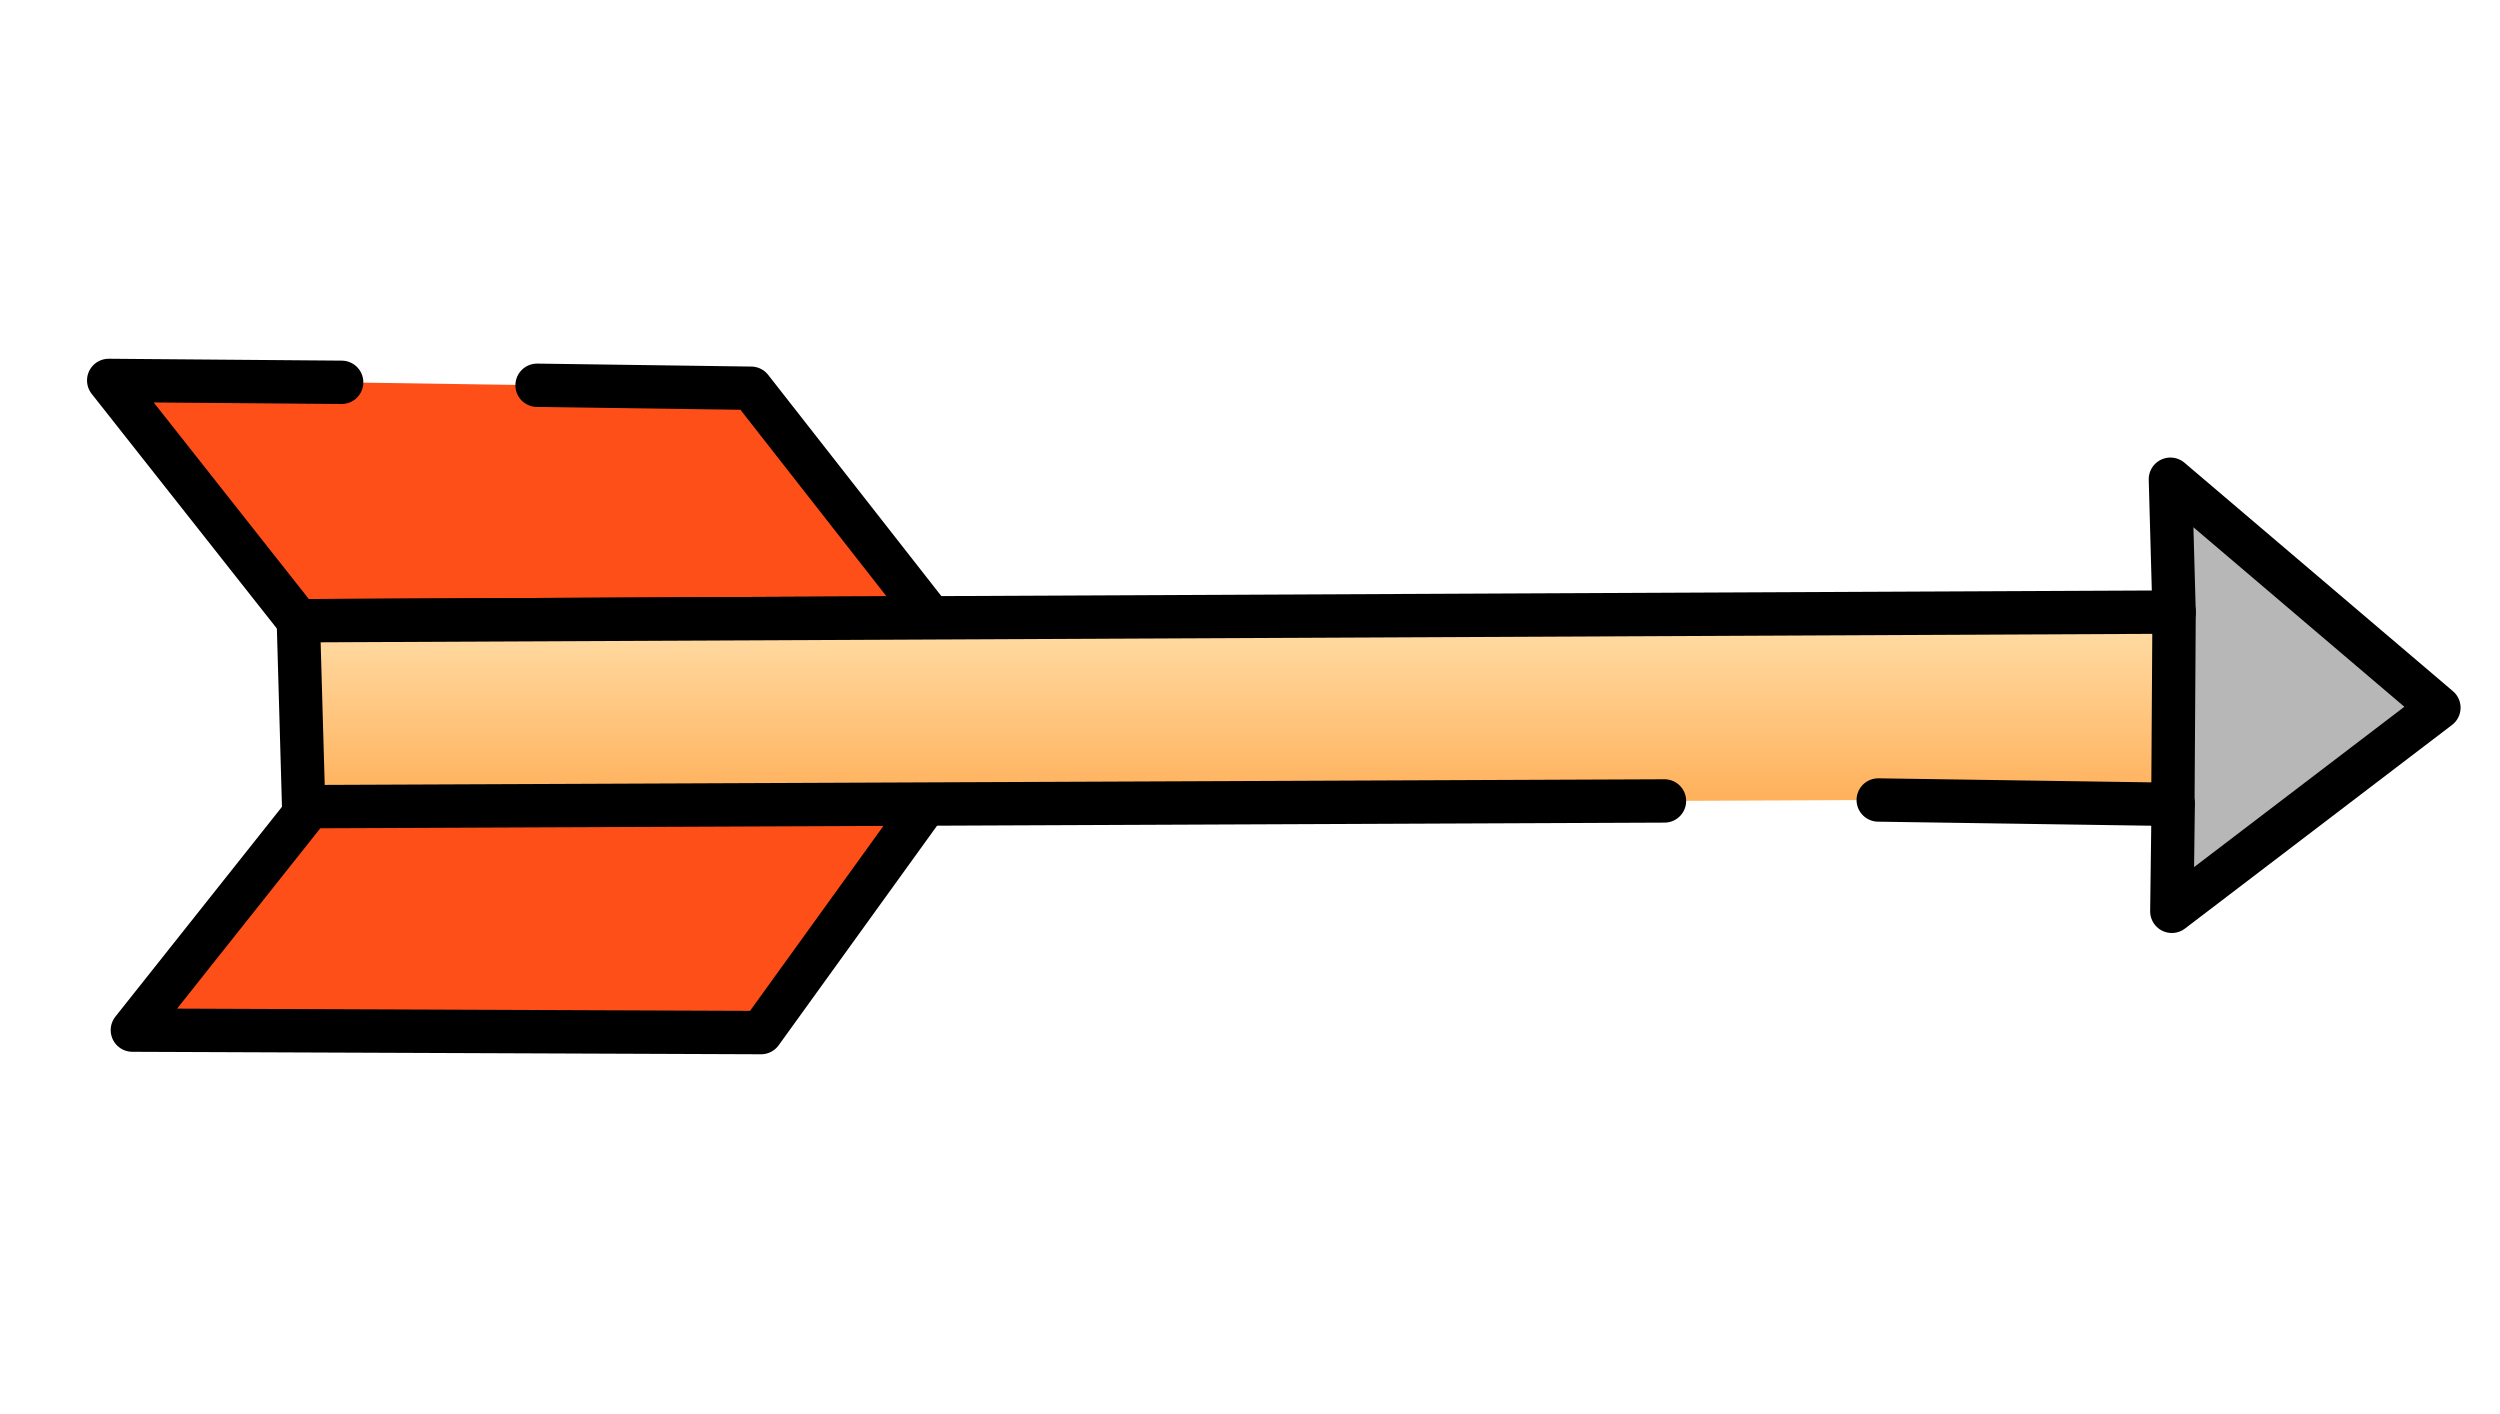
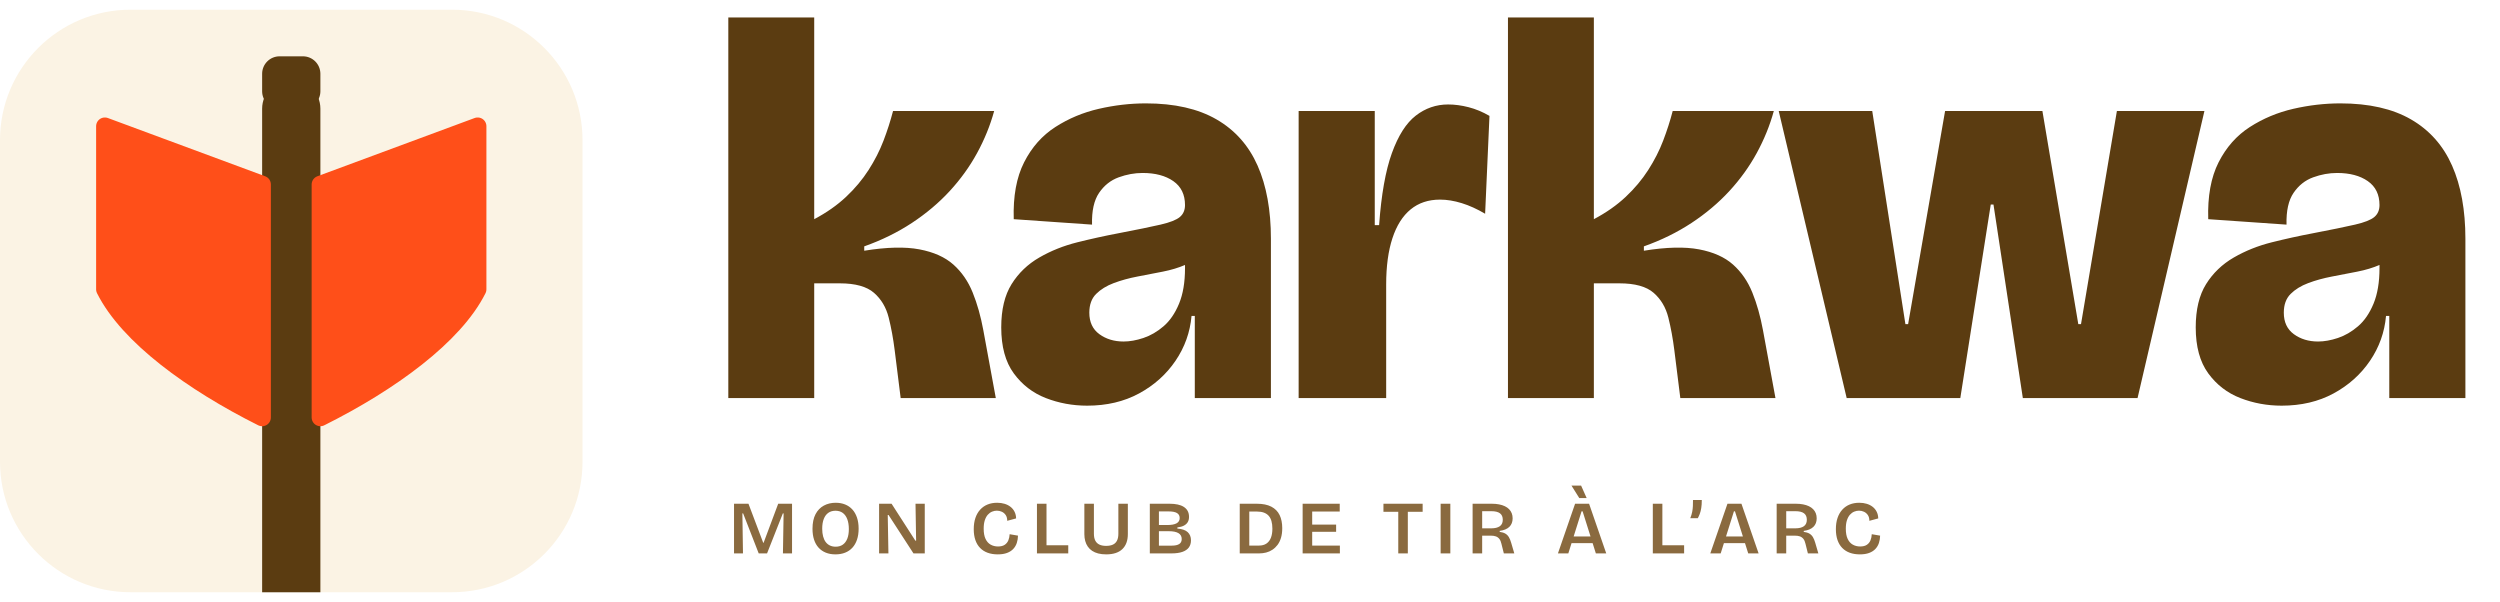
- <svg xmlns="http://www.w3.org/2000/svg" width="100%" height="100%" viewBox="0 0 115 65" version="1.1" xml:space="preserve" style="fill-rule:evenodd;clip-rule:evenodd;stroke-linecap:round;stroke-linejoin:round;stroke-miterlimit:1.5;">
-   <g transform="matrix(1,0,0,1,-220,-5.66214e-15)">
-     <g id="Plan-de-travail2" transform="matrix(0.569468,0,0,0.331027,93.2165,-0.54791)">
-       <rect x="222.635" y="1.655" width="201.943" height="196.358" style="fill:none;" />
-       <g transform="matrix(4.06774e-16,4.24282,-2.46632,7.19676e-16,500.74,-324.717)">
-         <path d="M89.542,95.171L89.639,88.161L97.158,82.275L97.254,102.99L89.383,109.201L89.445,101.571" style="fill:rgb(255,79,25);stroke:black;stroke-width:1.42px;" />
-         <path d="M103.343,102.615L110.662,108.426L110.743,87.834L103.258,82.435" style="fill:rgb(255,79,25);stroke:black;stroke-width:1.42px;" />
-         <path d="M103.242,41.584L106.771,41.629L100.102,32.882L92.619,41.676L96.97,41.555" style="fill:rgb(183,183,183);stroke:black;stroke-width:1.42px;" />
-         <path d="M103.125,51.245L103.268,41.595L96.97,41.555L97.254,102.99L103.344,102.816L103.156,58.246" style="fill:url(#_Linear1);stroke:black;stroke-width:1.42px;" />
-       </g>
+ <svg xmlns="http://www.w3.org/2000/svg" width="1030" height="248" viewBox="0 0 515 124" role="img" aria-label="Karkwa, mon club de tir à l’arc">
+   <g transform="translate(0 2) scale(1.2)">
+     <clipPath id="kw">
+       <rect width="100" height="100" rx="22.4" />
+     </clipPath>
+     <g clip-path="url(#kw)">
+       <rect width="100" height="100" fill="#FBF3E4" />
+       <rect x="45" y="12" width="10" height="100" rx="5" fill="#5B3C11" />
+       <path d="M45 70 C33 64, 22 56, 18 48 L18 20 L45 30 Z" fill="#FF4F19" stroke="#FF4F19" stroke-width="3" stroke-linejoin="round" />
+       <path d="M55 70 C67 64, 78 56, 82 48 L82 20 L55 30 Z" fill="#FF4F19" stroke="#FF4F19" stroke-width="3" stroke-linejoin="round" />
+       <rect x="45" y="8" width="10" height="9" rx="3" fill="#5B3C11" />
    </g>
  </g>
-   <defs>
-     <linearGradient id="_Linear1" x1="0" y1="0" x2="1" y2="0" gradientUnits="userSpaceOnUse" gradientTransform="matrix(6.37378,0,0,61.4344,96.9699,72.2724)">
-       <stop offset="0" style="stop-color:rgb(255,223,170);stop-opacity:1" />
-       <stop offset="1" style="stop-color:rgb(255,175,88);stop-opacity:1" />
-     </linearGradient>
-   </defs>
+   <path d="M150.032 82.0V3.6H167.728V45.152Q171.536 43.136 174.28 40.56Q177.024 37.984 178.928 35.016Q180.832 32.048 182.008 28.968Q183.184 25.888 183.968 22.864H204.8Q203.568 27.344 201.272 31.544Q198.976 35.744 195.616 39.384Q192.256 43.024 187.832 45.936Q183.408 48.848 178.032 50.752V51.648Q184.976 50.528 189.4 51.368Q193.824 52.208 196.4 54.504Q198.976 56.8 200.376 60.272Q201.776 63.744 202.56 68.0L205.136 82.0H185.536L184.304 72.144Q183.856 68.56 183.072 65.424Q182.288 62.288 180.048 60.328Q177.808 58.368 172.992 58.368H167.728V82.0ZM223.952 83.568Q219.472 83.568 215.44 82.0Q211.408 80.432 208.832 76.904Q206.256 73.376 206.256 67.44Q206.256 61.952 208.384 58.536Q210.512 55.12 214.096 53.048Q217.68 50.976 221.936 49.912Q226.192 48.848 230.336 48.064Q236.16 46.944 239.072 46.272Q241.984 45.6 243.048 44.704Q244.112 43.808 244.112 42.24Q244.112 38.992 241.704 37.312Q239.296 35.632 235.376 35.632Q232.912 35.632 230.448 36.528Q227.984 37.424 226.416 39.72Q224.848 42.016 224.96 46.272L208.832 45.152Q208.608 38.096 210.96 33.448Q213.312 28.8 217.4 26.168Q221.488 23.536 226.36 22.416Q231.232 21.296 236.048 21.296Q244.896 21.296 250.608 24.6Q256.32 27.904 259.064 34.12Q261.808 40.336 261.808 49.184V59.712Q261.808 63.408 261.808 67.16Q261.808 70.912 261.808 74.608Q261.808 78.304 261.808 82.0H246.128Q246.128 77.968 246.128 73.824Q246.128 69.68 246.128 65.088H245.456Q245.008 70.128 242.152 74.328Q239.296 78.528 234.648 81.048Q230.0 83.568 223.952 83.568ZM231.456 70.352Q233.36 70.352 235.544 69.624Q237.728 68.896 239.688 67.216Q241.648 65.536 242.88 62.568Q244.112 59.6 244.112 55.232V52.544L247.136 52.208Q246.24 53.664 244.168 54.56Q242.096 55.456 239.52 55.96Q236.944 56.464 234.312 56.968Q231.68 57.472 229.44 58.312Q227.2 59.152 225.8 60.552Q224.4 61.952 224.4 64.416Q224.4 67.328 226.472 68.84Q228.544 70.352 231.456 70.352ZM267.52 82.0V49.856V22.864H283.2V46.384H284.096Q284.768 36.976 286.728 31.544Q288.688 26.112 291.656 23.816Q294.624 21.52 298.32 21.52Q300.336 21.52 302.52 22.08Q304.704 22.64 306.832 23.872L305.936 44.032Q303.472 42.576 301.12 41.848Q298.768 41.12 296.64 41.12Q293.056 41.12 290.592 43.136Q288.128 45.152 286.84 49.072Q285.552 52.992 285.552 58.592V82.0ZM310.64 82.0V3.6H328.336V45.152Q332.144 43.136 334.888 40.56Q337.632 37.984 339.536 35.016Q341.44 32.048 342.616 28.968Q343.792 25.888 344.576 22.864H365.408Q364.176 27.344 361.88 31.544Q359.584 35.744 356.224 39.384Q352.864 43.024 348.44 45.936Q344.016 48.848 338.64 50.752V51.648Q345.584 50.528 350.008 51.368Q354.432 52.208 357.008 54.504Q359.584 56.8 360.984 60.272Q362.384 63.744 363.168 68.0L365.744 82.0H346.144L344.912 72.144Q344.464 68.56 343.68 65.424Q342.896 62.288 340.656 60.328Q338.416 58.368 333.6 58.368H328.336V82.0ZM380.416 82.0 366.416 22.864H385.68L392.512 66.768H393.072L400.688 22.864H420.736L428.128 66.768H428.688L436.08 22.864H454.112L440.336 82.0H416.704L410.656 42.128H410.096L403.824 82.0ZM470.016 83.568Q465.536 83.568 461.504 82.0Q457.472 80.432 454.896 76.904Q452.32 73.376 452.32 67.44Q452.32 61.952 454.448 58.536Q456.576 55.12 460.16 53.048Q463.744 50.976 468.0 49.912Q472.256 48.848 476.4 48.064Q482.224 46.944 485.136 46.272Q488.048 45.6 489.112 44.704Q490.176 43.808 490.176 42.24Q490.176 38.992 487.768 37.312Q485.36 35.632 481.44 35.632Q478.976 35.632 476.512 36.528Q474.048 37.424 472.48 39.72Q470.912 42.016 471.024 46.272L454.896 45.152Q454.672 38.096 457.024 33.448Q459.376 28.8 463.464 26.168Q467.552 23.536 472.424 22.416Q477.296 21.296 482.112 21.296Q490.96 21.296 496.672 24.6Q502.384 27.904 505.128 34.12Q507.872 40.336 507.872 49.184V59.712Q507.872 63.408 507.872 67.16Q507.872 70.912 507.872 74.608Q507.872 78.304 507.872 82.0H492.192Q492.192 77.968 492.192 73.824Q492.192 69.68 492.192 65.088H491.52Q491.072 70.128 488.216 74.328Q485.36 78.528 480.712 81.048Q476.064 83.568 470.016 83.568ZM477.52 70.352Q479.424 70.352 481.608 69.624Q483.792 68.896 485.752 67.216Q487.712 65.536 488.944 62.568Q490.176 59.6 490.176 55.232V52.544L493.2 52.208Q492.304 53.664 490.232 54.56Q488.16 55.456 485.584 55.96Q483.008 56.464 480.376 56.968Q477.744 57.472 475.504 58.312Q473.264 59.152 471.864 60.552Q470.464 61.952 470.464 64.416Q470.464 67.328 472.536 68.84Q474.608 70.352 477.52 70.352Z" fill="#5B3C11" />
+   <path d="M151.209 114.0V103.77H154.185L157.223 111.814H157.3L160.308 103.77H163.16V114.0H161.284L161.423 105.754H161.268L158.013 114.0H156.293L153.084 105.754H152.929L153.054 114.0ZM172.103 114.201Q170.987 114.201 170.111 113.845Q169.236 113.489 168.623 112.814Q168.011 112.14 167.693 111.163Q167.375 110.187 167.375 108.931Q167.375 107.118 167.995 105.932Q168.615 104.746 169.701 104.157Q170.786 103.569 172.149 103.569Q173.219 103.569 174.087 103.917Q174.955 104.266 175.575 104.94Q176.195 105.614 176.536 106.614Q176.877 107.614 176.877 108.9Q176.877 110.187 176.544 111.171Q176.21 112.156 175.59 112.83Q174.97 113.504 174.087 113.853Q173.203 114.201 172.103 114.201ZM172.149 112.621Q173.018 112.621 173.622 112.194Q174.226 111.768 174.544 110.962Q174.862 110.156 174.862 108.993Q174.862 107.8 174.536 106.947Q174.211 106.095 173.599 105.653Q172.987 105.212 172.103 105.212Q171.25 105.212 170.638 105.638Q170.026 106.064 169.701 106.893Q169.375 107.722 169.375 108.916Q169.375 109.815 169.561 110.505Q169.747 111.195 170.096 111.66Q170.445 112.124 170.964 112.373Q171.483 112.621 172.149 112.621ZM181.093 114.0V103.77H183.666L188.564 111.38H188.719L188.595 103.77H190.501V114.0H188.176L183.046 106.095H182.875L183.015 114.0ZM205.536 114.201Q204.374 114.201 203.459 113.868Q202.545 113.535 201.902 112.876Q201.258 112.218 200.925 111.249Q200.592 110.28 200.592 109.009Q200.592 107.707 200.933 106.7Q201.274 105.692 201.917 104.987Q202.56 104.281 203.444 103.925Q204.327 103.569 205.412 103.569Q206.249 103.569 206.955 103.785Q207.66 104.002 208.187 104.421Q208.714 104.84 209.008 105.444Q209.303 106.049 209.319 106.793L207.489 107.288Q207.489 106.576 207.187 106.118Q206.885 105.661 206.397 105.428Q205.909 105.196 205.35 105.196Q204.855 105.196 204.366 105.398Q203.878 105.599 203.49 106.033Q203.103 106.467 202.87 107.172Q202.638 107.877 202.638 108.9Q202.638 110.203 203.018 111.008Q203.398 111.814 204.072 112.194Q204.746 112.574 205.599 112.574Q206.466 112.574 206.978 112.225Q207.489 111.876 207.722 111.303Q207.954 110.73 207.986 110.047L209.706 110.342Q209.69 111.148 209.458 111.853Q209.225 112.558 208.729 113.085Q208.233 113.612 207.443 113.907Q206.653 114.201 205.536 114.201ZM213.612 114.0V103.77H215.581V114.0ZM214.077 114.0V112.326H220.06V114.0ZM227.872 114.201Q226.957 114.201 226.237 114.016Q225.516 113.829 224.981 113.473Q224.446 113.117 224.09 112.605Q223.733 112.094 223.555 111.442Q223.377 110.791 223.377 110.032V103.77H225.345V109.954Q225.345 110.807 225.624 111.357Q225.903 111.907 226.462 112.179Q227.019 112.45 227.856 112.45Q228.709 112.45 229.267 112.186Q229.825 111.923 230.104 111.365Q230.383 110.807 230.383 109.954V103.77H232.336V110.032Q232.336 112.016 231.212 113.109Q230.088 114.201 227.872 114.201ZM236.862 114.0V103.77H240.954Q241.868 103.77 242.597 103.925Q243.326 104.08 243.852 104.413Q244.379 104.746 244.659 105.258Q244.938 105.769 244.938 106.483Q244.938 107.087 244.69 107.529Q244.441 107.971 243.922 108.257Q243.403 108.544 242.535 108.653V108.885Q243.992 108.993 244.666 109.621Q245.34 110.249 245.34 111.303Q245.34 112.186 244.899 112.783Q244.457 113.38 243.566 113.69Q242.674 114.0 241.326 114.0ZM238.737 112.403H241.357Q242.411 112.403 242.923 112.07Q243.434 111.737 243.434 111.04Q243.434 110.234 242.767 109.831Q242.101 109.427 240.752 109.427H238.737ZM238.737 108.156H240.427Q241.744 108.156 242.38 107.8Q243.016 107.444 243.016 106.715Q243.016 106.017 242.457 105.684Q241.899 105.351 240.768 105.351H238.737ZM256.346 114.0V112.388H259.353Q260.283 112.388 260.895 111.97Q261.507 111.551 261.809 110.776Q262.111 110.001 262.111 108.916Q262.111 108.001 261.918 107.335Q261.724 106.668 261.337 106.242Q260.949 105.816 260.36 105.599Q259.771 105.382 258.981 105.382H256.346V103.77H258.918Q260.732 103.77 261.894 104.374Q263.057 104.979 263.6 106.103Q264.142 107.227 264.142 108.808Q264.142 109.924 263.886 110.784Q263.63 111.644 263.173 112.249Q262.716 112.853 262.119 113.248Q261.522 113.644 260.825 113.822Q260.127 114.0 259.399 114.0ZM255.385 114.0V103.77H257.353V114.0ZM268.343 114.0V103.77H270.311V114.0ZM269.614 114.0V112.388H276.015V114.0ZM269.614 109.552V108.064H275.24V109.552ZM269.614 105.382V103.77H275.984V105.382ZM288.043 114.0V103.77H290.012V114.0ZM284.99 105.428V103.77H293.065V105.428ZM296.77 114.0V103.77H298.769V114.0ZM303.357 114.0V103.77H307.325Q308.131 103.77 308.805 103.902Q309.48 104.034 309.999 104.281Q310.518 104.529 310.875 104.894Q311.231 105.258 311.417 105.731Q311.603 106.204 311.603 106.777Q311.603 107.32 311.433 107.761Q311.262 108.203 310.929 108.529Q310.596 108.854 310.1 109.063Q309.603 109.272 308.937 109.365V109.567Q309.65 109.66 310.1 109.923Q310.549 110.187 310.828 110.652Q311.107 111.117 311.309 111.83L311.944 114.0H309.79L309.294 112.016Q309.154 111.38 308.867 111.016Q308.581 110.652 308.147 110.497Q307.713 110.342 307.093 110.342H305.326V114.0ZM305.326 108.838H307.186Q308.348 108.838 308.96 108.404Q309.573 107.971 309.573 107.072Q309.573 106.172 308.991 105.739Q308.41 105.305 307.216 105.305H305.326ZM320.934 114.0 324.468 103.77H327.351L330.885 114.0H328.746L326.018 105.335H325.801L323.073 114.0ZM322.825 111.892V110.513H329.273V111.892ZM325.336 102.608 323.724 100.034H325.708L326.855 102.608ZM340.48 114.0V103.77H342.448V114.0ZM340.945 114.0V112.326H346.928V114.0ZM348.199 106.746Q348.478 106.033 348.594 105.436Q348.71 104.84 348.733 104.243Q348.757 103.646 348.757 102.995H350.57Q350.57 103.972 350.454 104.677Q350.338 105.382 350.144 105.886Q349.95 106.389 349.749 106.746ZM352.322 114.0 355.856 103.77H358.738L362.272 114.0H360.134L357.406 105.335H357.189L354.461 114.0ZM354.213 111.892V110.513H360.661V111.892ZM365.993 114.0V103.77H369.961Q370.767 103.77 371.441 103.902Q372.115 104.034 372.634 104.281Q373.154 104.529 373.51 104.894Q373.867 105.258 374.053 105.731Q374.238 106.204 374.238 106.777Q374.238 107.32 374.068 107.761Q373.897 108.203 373.564 108.529Q373.231 108.854 372.735 109.063Q372.239 109.272 371.572 109.365V109.567Q372.286 109.66 372.735 109.923Q373.185 110.187 373.464 110.652Q373.743 111.117 373.944 111.83L374.579 114.0H372.425L371.929 112.016Q371.789 111.38 371.503 111.016Q371.216 110.652 370.782 110.497Q370.348 110.342 369.728 110.342H367.961V114.0ZM367.961 108.838H369.821Q370.983 108.838 371.596 108.404Q372.208 107.971 372.208 107.072Q372.208 106.172 371.627 105.739Q371.046 105.305 369.852 105.305H367.961ZM383.135 114.201Q381.973 114.201 381.058 113.868Q380.144 113.535 379.501 112.876Q378.857 112.218 378.524 111.249Q378.191 110.28 378.191 109.009Q378.191 107.707 378.532 106.7Q378.873 105.692 379.516 104.987Q380.159 104.281 381.043 103.925Q381.926 103.569 383.012 103.569Q383.849 103.569 384.554 103.785Q385.259 104.002 385.786 104.421Q386.313 104.84 386.607 105.444Q386.902 106.049 386.917 106.793L385.089 107.288Q385.089 106.576 384.786 106.118Q384.484 105.661 383.996 105.428Q383.507 105.196 382.95 105.196Q382.453 105.196 381.965 105.398Q381.477 105.599 381.089 106.033Q380.702 106.467 380.469 107.172Q380.237 107.877 380.237 108.9Q380.237 110.203 380.617 111.008Q380.996 111.814 381.671 112.194Q382.345 112.574 383.197 112.574Q384.065 112.574 384.577 112.225Q385.089 111.876 385.321 111.303Q385.553 110.73 385.584 110.047L387.305 110.342Q387.289 111.148 387.057 111.853Q386.825 112.558 386.328 113.085Q385.832 113.612 385.042 113.907Q384.251 114.201 383.135 114.201Z" fill="#8A6A3F" />
</svg>
